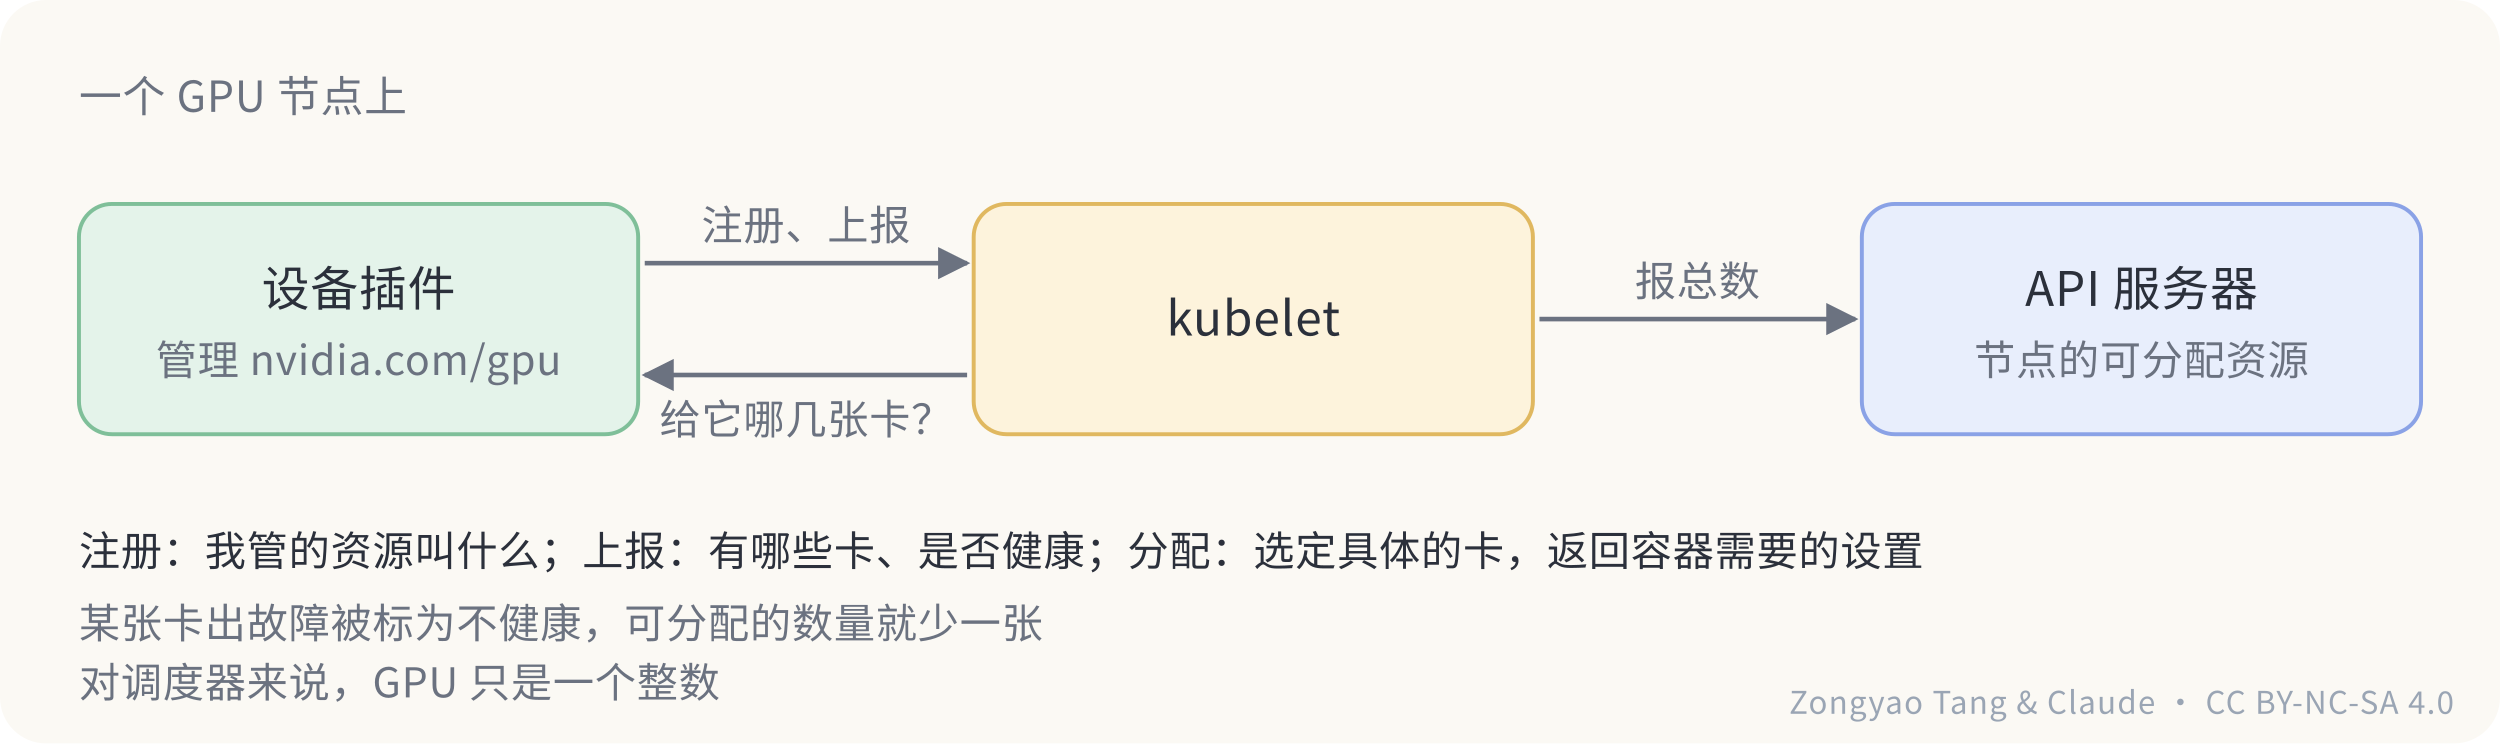
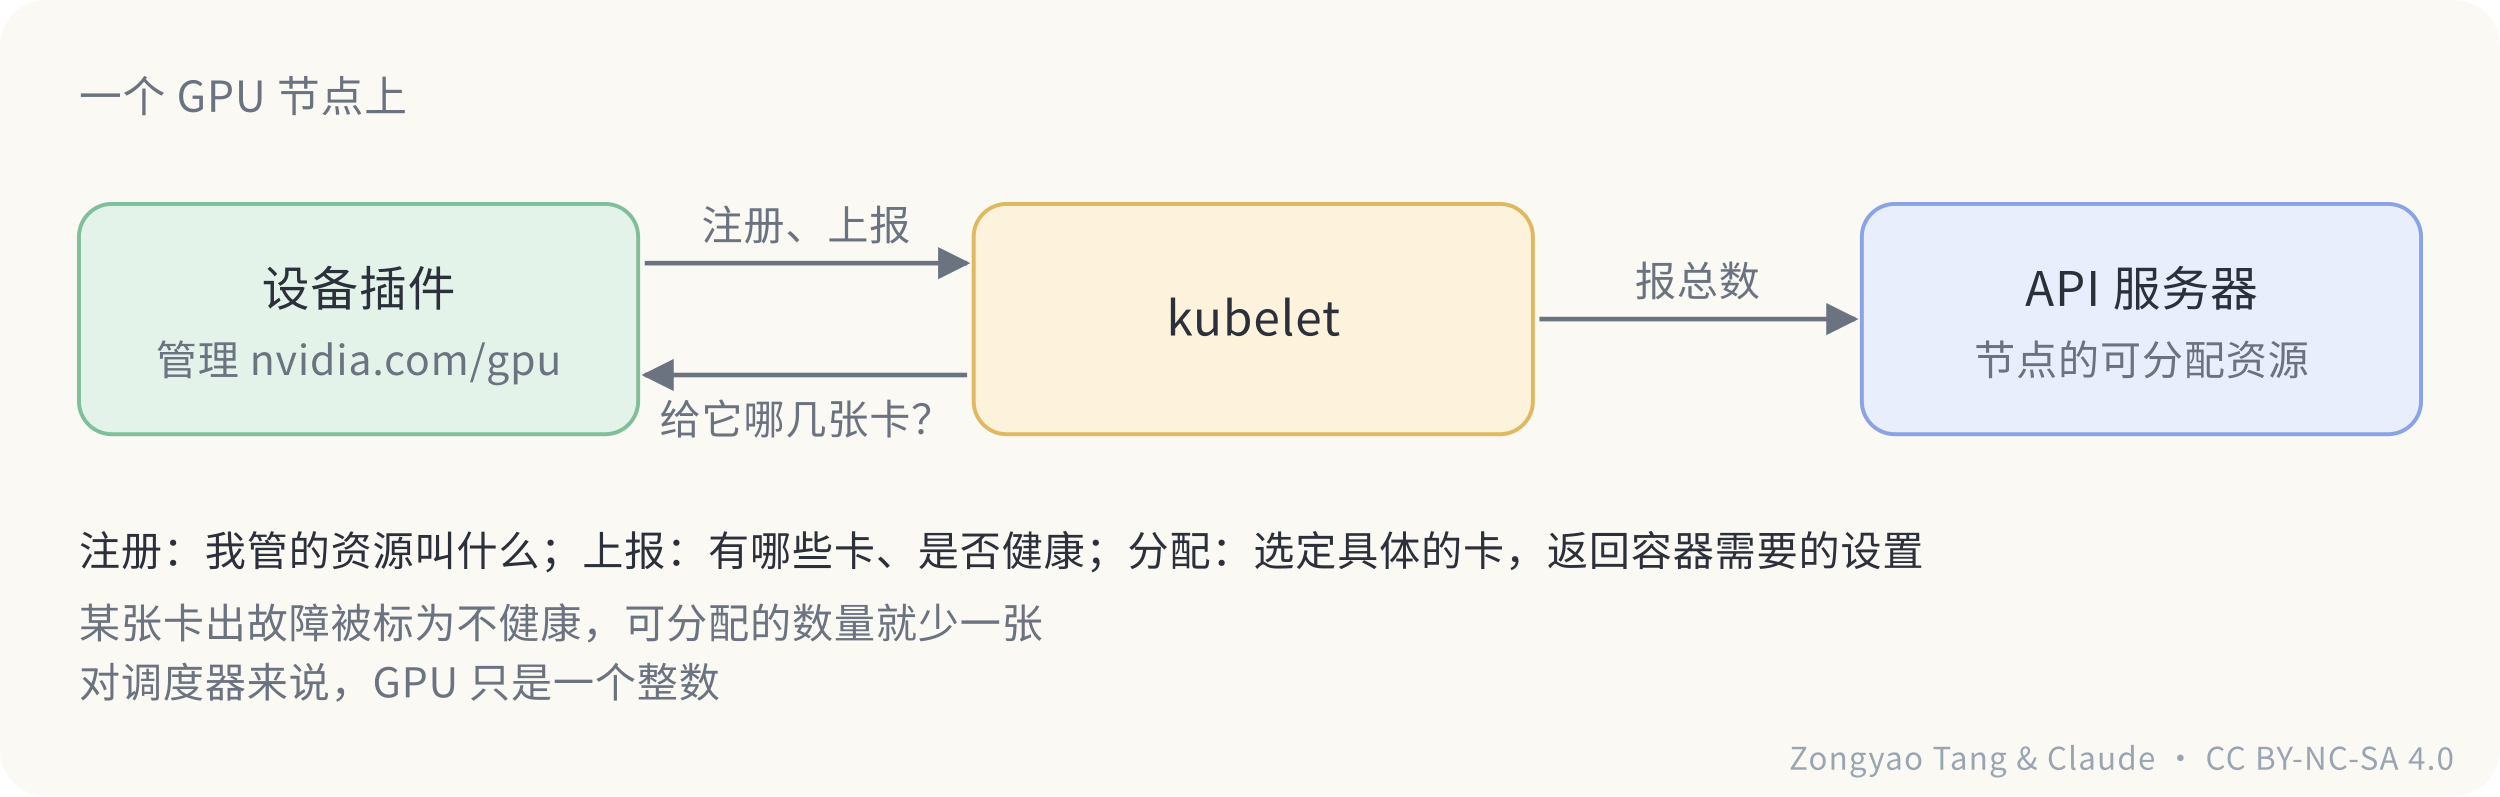
- <svg xmlns="http://www.w3.org/2000/svg" viewBox="0 0 760 226" width="760" height="226" font-family="'PingFang SC','Noto Sans CJK SC','Source Han Sans SC','Hiragino Sans GB','Microsoft YaHei',sans-serif" role="img" aria-label="设备插件做的三件事">
+ <svg xmlns="http://www.w3.org/2000/svg" viewBox="0 0 760 242" width="760" height="242" font-family="'PingFang SC','Noto Sans CJK SC','Source Han Sans SC','Hiragino Sans GB','Microsoft YaHei',sans-serif" role="img" aria-label="设备插件做的三件事">
  <defs>
    <marker id="tip" viewBox="0 0 10 10" refX="9" refY="5" markerWidth="7" markerHeight="7" orient="auto-start-reverse">
      <path d="M0 0 L10 5 L0 10 z" fill="#6b7280" />
    </marker>
  </defs>
-   <rect width="760" height="226" rx="14" fill="#fbf9f4" />
+   <rect width="760" height="242" rx="14" fill="#fbf9f4" />
  <text x="24" y="34" font-size="13" fill="#6b7280" font-weight="400" text-anchor="start" letter-spacing=".02em">一个 GPU 节点上</text>
  <rect x="24" y="62" width="170" height="70" rx="10" fill="#e4f3ea" stroke="#7fbf99" stroke-width="1.2" />
  <text x="109.0" y="93.0" font-size="14.5" fill="#2b303b" font-weight="500" text-anchor="middle" letter-spacing=".02em">设备插件</text>
  <text x="109.0" y="114.0" font-size="12.5" fill="#6b7280" font-weight="400" text-anchor="middle" letter-spacing=".02em">管理 nvidia.com/gpu</text>
  <rect x="296" y="62" width="170" height="70" rx="10" fill="#fdf3dc" stroke="#e0b860" stroke-width="1.2" />
  <text x="381.0" y="102.0" font-size="14.5" fill="#2b303b" font-weight="500" text-anchor="middle" letter-spacing=".02em">kubelet</text>
  <rect x="566" y="62" width="170" height="70" rx="10" fill="#e8eefc" stroke="#8aa2e6" stroke-width="1.2" />
  <text x="651.0" y="93.0" font-size="14.5" fill="#2b303b" font-weight="500" text-anchor="middle" letter-spacing=".02em">API 服务器</text>
  <text x="651.0" y="114.0" font-size="12.5" fill="#6b7280" font-weight="400" text-anchor="middle" letter-spacing=".02em">节点的可分配资源</text>
  <line x1="196" y1="80" x2="294" y2="80" stroke="#6b7280" stroke-width="1.4" marker-end="url(#tip)" />
  <text x="245.0" y="73.0" font-size="12.5" fill="#6b7280" font-weight="400" text-anchor="middle" letter-spacing=".02em">注册、上报</text>
  <line x1="294" y1="114" x2="196" y2="114" stroke="#6b7280" stroke-width="1.4" marker-end="url(#tip)" />
  <text x="245.0" y="132.0" font-size="12.5" fill="#6b7280" font-weight="400" text-anchor="middle" letter-spacing=".02em">给它哪几张卡？</text>
  <line x1="468" y1="97" x2="564" y2="97" stroke="#6b7280" stroke-width="1.4" marker-end="url(#tip)" />
  <text x="516.0" y="90.0" font-size="12.5" fill="#6b7280" font-weight="400" text-anchor="middle" letter-spacing=".02em">报总数</text>
  <text x="24" y="172" font-size="12.5" fill="#2b303b" font-weight="400" text-anchor="start" letter-spacing=".02em">注册：我管的资源叫什么；上报：有哪些卡、是否健康；分配：选定具体的卡，返回容器需要的设置</text>
  <text x="24" y="194" font-size="12.5" fill="#6b7280" font-weight="400" text-anchor="start" letter-spacing=".02em">某张卡出故障被标为不健康，可分配的数量就少一张</text>
  <text x="24" y="212" font-size="12.5" fill="#6b7280" font-weight="400" text-anchor="start" letter-spacing=".02em">对调度器来说，GPU 只是一个整数</text>
-   <text x="746" y="217" font-size="9.5" fill="#9AA5B4" text-anchor="end" letter-spacing=".04em">Zongyao Tang &amp; Claude · CC BY-NC-SA 4.0</text>
+   <text x="746" y="234" font-size="9.5" fill="#9AA5B4" text-anchor="end" letter-spacing=".04em">Zongyao Tang &amp; Claude · CC BY-NC-SA 4.0</text>
</svg>
